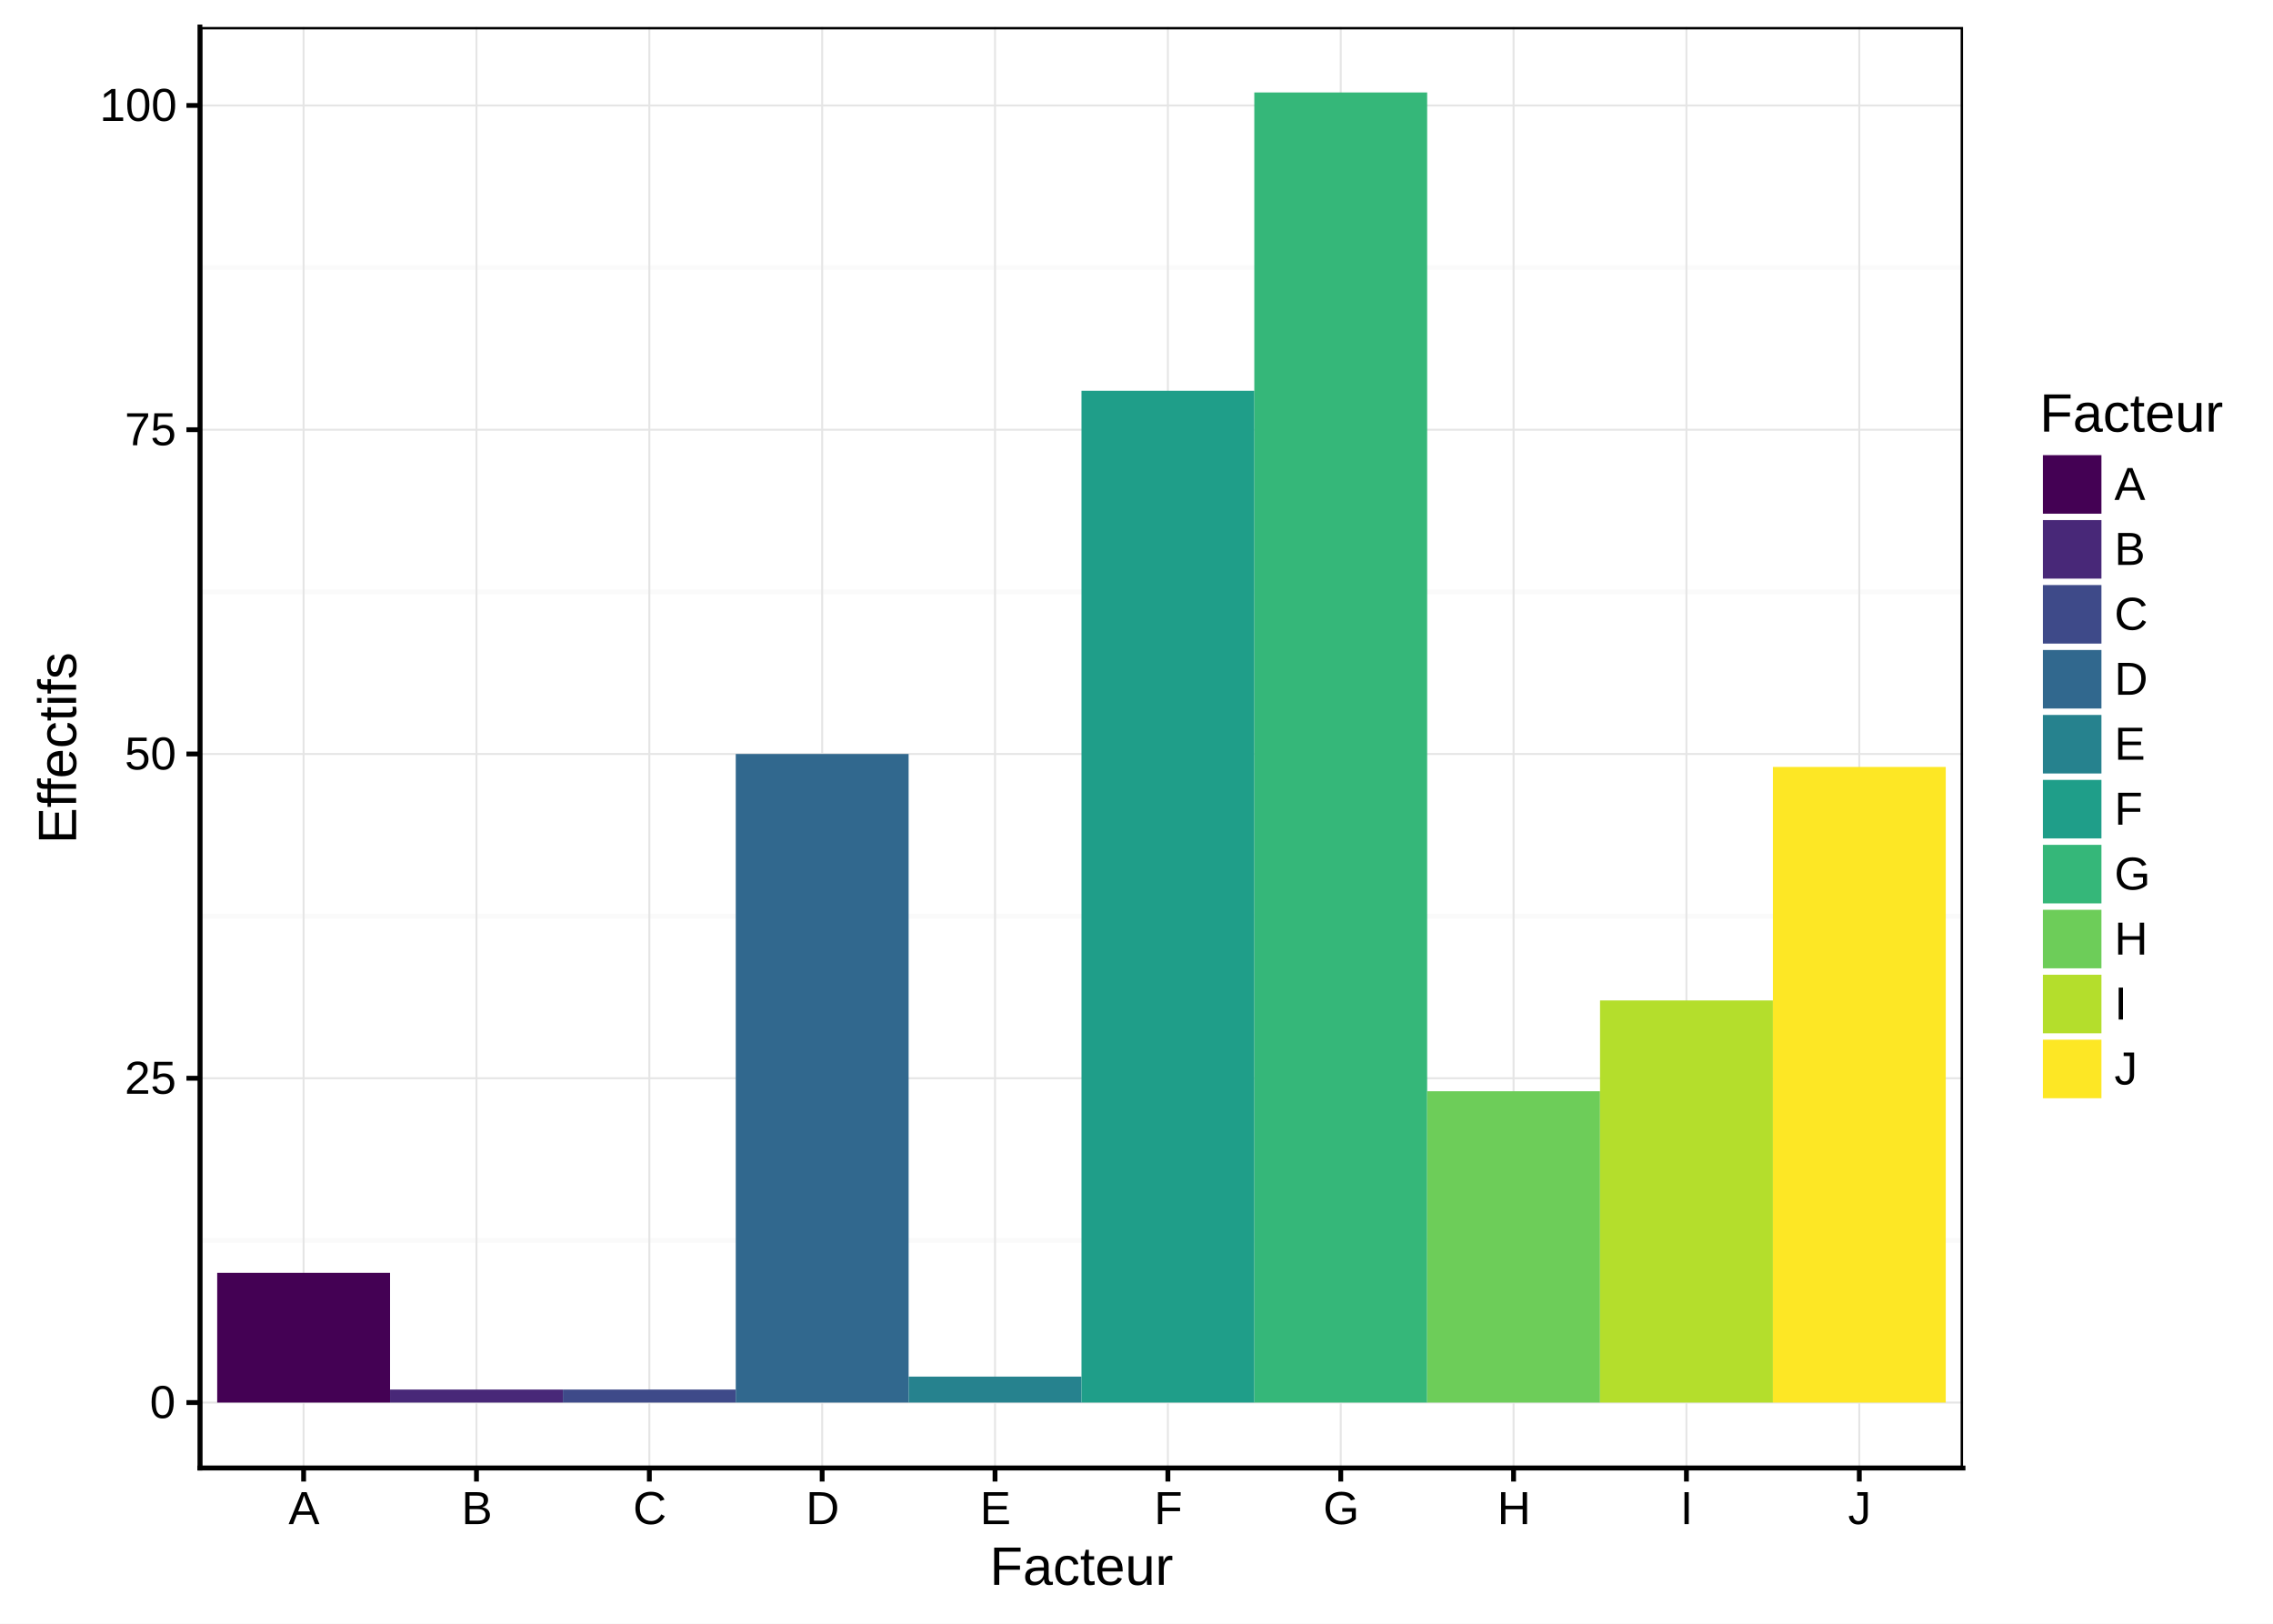
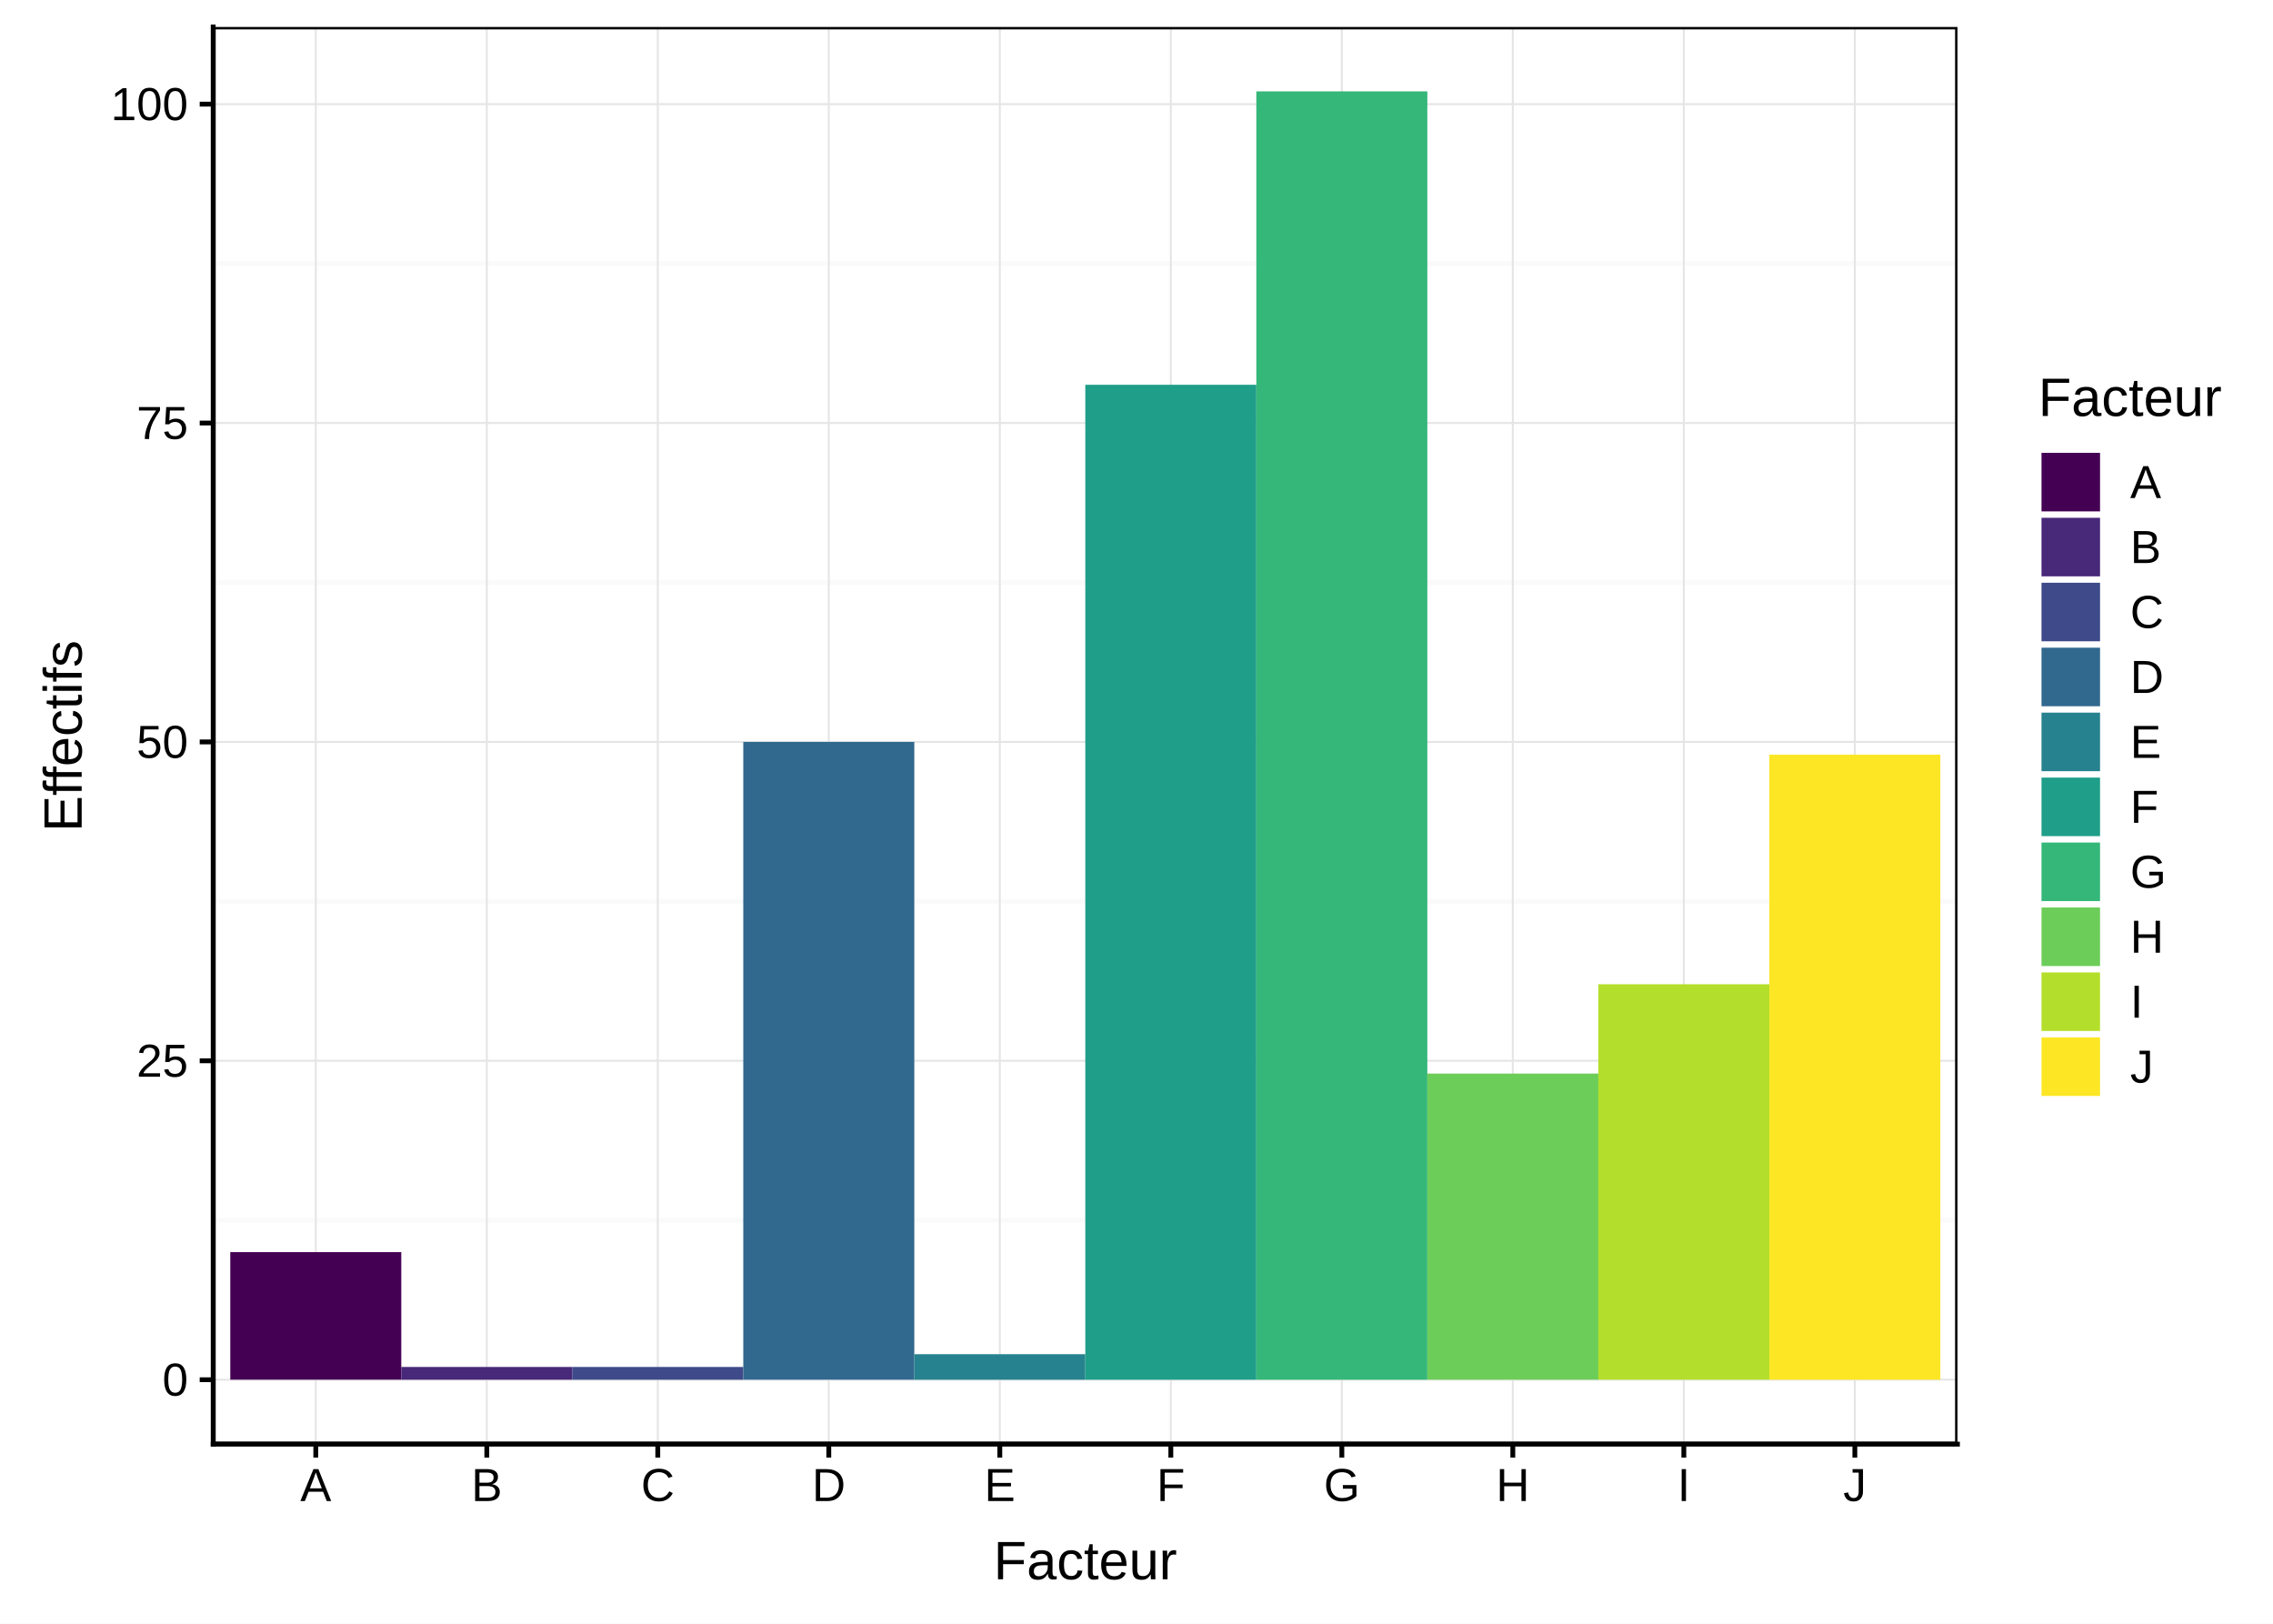
<svg xmlns="http://www.w3.org/2000/svg" viewBox="0 0 504.00 360.00">
  <defs>
    <style type="text/css">
    line, polyline, path, rect, circle {
      fill: none;
      stroke: #000000;
      stroke-linecap: round;
      stroke-linejoin: round;
      stroke-miterlimit: 10.00;
    }
  </style>
  </defs>
  <rect width="100%" height="100%" style="stroke: none; fill: #FFFFFF;" />
  <rect x="0.00" y="0.00" width="504.00" height="360.00" style="stroke-width: 0.00; stroke: none;" />
  <defs>
-     <clipPath id="cpNDQuMzI2NXw0MzUuMjY1fDMyNS40ODN8NS45Nzc1OA==">
-       <rect x="44.33" y="5.98" width="390.94" height="319.51" />
+     <clipPath id="cpNDcuMjY2Mnw0MzQuMDMyfDMyMC4xNzd8NS45Nzc1OA==">
+       <rect x="47.27" y="5.98" width="386.77" height="314.20" />
    </clipPath>
  </defs>
-   <rect x="44.33" y="5.98" width="390.94" height="319.51" style="stroke-width: 0.00; stroke: none; fill: #FFFFFF;" clip-path="url(#cpNDQuMzI2NXw0MzUuMjY1fDMyNS40ODN8NS45Nzc1OA==)" />
-   <polyline points="44.33,275.01 435.27,275.01 " style="stroke-width: 1.07; stroke: #FAFAFA; stroke-linecap: butt;" clip-path="url(#cpNDQuMzI2NXw0MzUuMjY1fDMyNS40ODN8NS45Nzc1OA==)" />
-   <polyline points="44.33,203.12 435.27,203.12 " style="stroke-width: 1.07; stroke: #FAFAFA; stroke-linecap: butt;" clip-path="url(#cpNDQuMzI2NXw0MzUuMjY1fDMyNS40ODN8NS45Nzc1OA==)" />
-   <polyline points="44.33,131.22 435.27,131.22 " style="stroke-width: 1.07; stroke: #FAFAFA; stroke-linecap: butt;" clip-path="url(#cpNDQuMzI2NXw0MzUuMjY1fDMyNS40ODN8NS45Nzc1OA==)" />
-   <polyline points="44.33,59.32 435.27,59.32 " style="stroke-width: 1.07; stroke: #FAFAFA; stroke-linecap: butt;" clip-path="url(#cpNDQuMzI2NXw0MzUuMjY1fDMyNS40ODN8NS45Nzc1OA==)" />
-   <polyline points="44.33,310.96 435.27,310.96 " style="stroke-width: 0.43; stroke: #E5E5E5; stroke-linecap: butt;" clip-path="url(#cpNDQuMzI2NXw0MzUuMjY1fDMyNS40ODN8NS45Nzc1OA==)" />
-   <polyline points="44.33,239.06 435.27,239.06 " style="stroke-width: 0.43; stroke: #E5E5E5; stroke-linecap: butt;" clip-path="url(#cpNDQuMzI2NXw0MzUuMjY1fDMyNS40ODN8NS45Nzc1OA==)" />
-   <polyline points="44.33,167.17 435.27,167.17 " style="stroke-width: 0.43; stroke: #E5E5E5; stroke-linecap: butt;" clip-path="url(#cpNDQuMzI2NXw0MzUuMjY1fDMyNS40ODN8NS45Nzc1OA==)" />
-   <polyline points="44.33,95.27 435.27,95.27 " style="stroke-width: 0.43; stroke: #E5E5E5; stroke-linecap: butt;" clip-path="url(#cpNDQuMzI2NXw0MzUuMjY1fDMyNS40ODN8NS45Nzc1OA==)" />
-   <polyline points="44.33,23.38 435.27,23.38 " style="stroke-width: 0.43; stroke: #E5E5E5; stroke-linecap: butt;" clip-path="url(#cpNDQuMzI2NXw0MzUuMjY1fDMyNS40ODN8NS45Nzc1OA==)" />
-   <polyline points="67.32,325.48 67.32,5.98 " style="stroke-width: 0.43; stroke: #E5E5E5; stroke-linecap: butt;" clip-path="url(#cpNDQuMzI2NXw0MzUuMjY1fDMyNS40ODN8NS45Nzc1OA==)" />
-   <polyline points="105.65,325.48 105.65,5.98 " style="stroke-width: 0.43; stroke: #E5E5E5; stroke-linecap: butt;" clip-path="url(#cpNDQuMzI2NXw0MzUuMjY1fDMyNS40ODN8NS45Nzc1OA==)" />
-   <polyline points="143.98,325.48 143.98,5.98 " style="stroke-width: 0.43; stroke: #E5E5E5; stroke-linecap: butt;" clip-path="url(#cpNDQuMzI2NXw0MzUuMjY1fDMyNS40ODN8NS45Nzc1OA==)" />
-   <polyline points="182.30,325.48 182.30,5.98 " style="stroke-width: 0.43; stroke: #E5E5E5; stroke-linecap: butt;" clip-path="url(#cpNDQuMzI2NXw0MzUuMjY1fDMyNS40ODN8NS45Nzc1OA==)" />
-   <polyline points="220.63,325.48 220.63,5.98 " style="stroke-width: 0.43; stroke: #E5E5E5; stroke-linecap: butt;" clip-path="url(#cpNDQuMzI2NXw0MzUuMjY1fDMyNS40ODN8NS45Nzc1OA==)" />
-   <polyline points="258.96,325.48 258.96,5.98 " style="stroke-width: 0.43; stroke: #E5E5E5; stroke-linecap: butt;" clip-path="url(#cpNDQuMzI2NXw0MzUuMjY1fDMyNS40ODN8NS45Nzc1OA==)" />
-   <polyline points="297.29,325.48 297.29,5.98 " style="stroke-width: 0.43; stroke: #E5E5E5; stroke-linecap: butt;" clip-path="url(#cpNDQuMzI2NXw0MzUuMjY1fDMyNS40ODN8NS45Nzc1OA==)" />
-   <polyline points="335.61,325.48 335.61,5.98 " style="stroke-width: 0.43; stroke: #E5E5E5; stroke-linecap: butt;" clip-path="url(#cpNDQuMzI2NXw0MzUuMjY1fDMyNS40ODN8NS45Nzc1OA==)" />
-   <polyline points="373.94,325.48 373.94,5.98 " style="stroke-width: 0.43; stroke: #E5E5E5; stroke-linecap: butt;" clip-path="url(#cpNDQuMzI2NXw0MzUuMjY1fDMyNS40ODN8NS45Nzc1OA==)" />
-   <polyline points="412.27,325.48 412.27,5.98 " style="stroke-width: 0.43; stroke: #E5E5E5; stroke-linecap: butt;" clip-path="url(#cpNDQuMzI2NXw0MzUuMjY1fDMyNS40ODN8NS45Nzc1OA==)" />
-   <rect x="48.16" y="282.20" width="38.33" height="28.76" style="stroke-width: 1.07; stroke: none; stroke-linecap: butt; fill: #440154;" clip-path="url(#cpNDQuMzI2NXw0MzUuMjY1fDMyNS40ODN8NS45Nzc1OA==)" />
-   <rect x="86.49" y="308.08" width="38.33" height="2.88" style="stroke-width: 1.07; stroke: none; stroke-linecap: butt; fill: #482878;" clip-path="url(#cpNDQuMzI2NXw0MzUuMjY1fDMyNS40ODN8NS45Nzc1OA==)" />
-   <rect x="124.81" y="308.08" width="38.33" height="2.88" style="stroke-width: 1.07; stroke: none; stroke-linecap: butt; fill: #3E4A89;" clip-path="url(#cpNDQuMzI2NXw0MzUuMjY1fDMyNS40ODN8NS45Nzc1OA==)" />
-   <rect x="163.14" y="167.17" width="38.33" height="143.79" style="stroke-width: 1.07; stroke: none; stroke-linecap: butt; fill: #31688E;" clip-path="url(#cpNDQuMzI2NXw0MzUuMjY1fDMyNS40ODN8NS45Nzc1OA==)" />
-   <rect x="201.47" y="305.21" width="38.33" height="5.75" style="stroke-width: 1.07; stroke: none; stroke-linecap: butt; fill: #26828E;" clip-path="url(#cpNDQuMzI2NXw0MzUuMjY1fDMyNS40ODN8NS45Nzc1OA==)" />
-   <rect x="239.80" y="86.64" width="38.33" height="224.32" style="stroke-width: 1.07; stroke: none; stroke-linecap: butt; fill: #1F9E89;" clip-path="url(#cpNDQuMzI2NXw0MzUuMjY1fDMyNS40ODN8NS45Nzc1OA==)" />
-   <rect x="278.12" y="20.50" width="38.33" height="290.46" style="stroke-width: 1.07; stroke: none; stroke-linecap: butt; fill: #35B779;" clip-path="url(#cpNDQuMzI2NXw0MzUuMjY1fDMyNS40ODN8NS45Nzc1OA==)" />
-   <rect x="316.45" y="241.94" width="38.33" height="69.02" style="stroke-width: 1.07; stroke: none; stroke-linecap: butt; fill: #6DCD59;" clip-path="url(#cpNDQuMzI2NXw0MzUuMjY1fDMyNS40ODN8NS45Nzc1OA==)" />
-   <rect x="354.78" y="221.81" width="38.33" height="89.15" style="stroke-width: 1.07; stroke: none; stroke-linecap: butt; fill: #B4DE2C;" clip-path="url(#cpNDQuMzI2NXw0MzUuMjY1fDMyNS40ODN8NS45Nzc1OA==)" />
-   <rect x="393.11" y="170.04" width="38.33" height="140.92" style="stroke-width: 1.07; stroke: none; stroke-linecap: butt; fill: #FDE725;" clip-path="url(#cpNDQuMzI2NXw0MzUuMjY1fDMyNS40ODN8NS45Nzc1OA==)" />
-   <rect x="44.33" y="5.98" width="390.94" height="319.51" style="stroke-width: 1.07;" clip-path="url(#cpNDQuMzI2NXw0MzUuMjY1fDMyNS40ODN8NS45Nzc1OA==)" />
+   <rect x="47.27" y="5.98" width="386.77" height="314.20" style="stroke-width: 0.00; stroke: none; fill: #FFFFFF;" clip-path="url(#cpNDcuMjY2Mnw0MzQuMDMyfDMyMC4xNzd8NS45Nzc1OA==)" />
+   <polyline points="47.27,270.54 434.03,270.54 " style="stroke-width: 1.07; stroke: #FAFAFA; stroke-linecap: butt;" clip-path="url(#cpNDcuMjY2Mnw0MzQuMDMyfDMyMC4xNzd8NS45Nzc1OA==)" />
+   <polyline points="47.27,199.84 434.03,199.84 " style="stroke-width: 1.07; stroke: #FAFAFA; stroke-linecap: butt;" clip-path="url(#cpNDcuMjY2Mnw0MzQuMDMyfDMyMC4xNzd8NS45Nzc1OA==)" />
+   <polyline points="47.27,129.14 434.03,129.14 " style="stroke-width: 1.07; stroke: #FAFAFA; stroke-linecap: butt;" clip-path="url(#cpNDcuMjY2Mnw0MzQuMDMyfDMyMC4xNzd8NS45Nzc1OA==)" />
+   <polyline points="47.27,58.44 434.03,58.44 " style="stroke-width: 1.07; stroke: #FAFAFA; stroke-linecap: butt;" clip-path="url(#cpNDcuMjY2Mnw0MzQuMDMyfDMyMC4xNzd8NS45Nzc1OA==)" />
+   <polyline points="47.27,305.90 434.03,305.90 " style="stroke-width: 0.43; stroke: #E5E5E5; stroke-linecap: butt;" clip-path="url(#cpNDcuMjY2Mnw0MzQuMDMyfDMyMC4xNzd8NS45Nzc1OA==)" />
+   <polyline points="47.27,235.19 434.03,235.19 " style="stroke-width: 0.43; stroke: #E5E5E5; stroke-linecap: butt;" clip-path="url(#cpNDcuMjY2Mnw0MzQuMDMyfDMyMC4xNzd8NS45Nzc1OA==)" />
+   <polyline points="47.27,164.49 434.03,164.49 " style="stroke-width: 0.43; stroke: #E5E5E5; stroke-linecap: butt;" clip-path="url(#cpNDcuMjY2Mnw0MzQuMDMyfDMyMC4xNzd8NS45Nzc1OA==)" />
+   <polyline points="47.27,93.79 434.03,93.79 " style="stroke-width: 0.43; stroke: #E5E5E5; stroke-linecap: butt;" clip-path="url(#cpNDcuMjY2Mnw0MzQuMDMyfDMyMC4xNzd8NS45Nzc1OA==)" />
+   <polyline points="47.27,23.09 434.03,23.09 " style="stroke-width: 0.43; stroke: #E5E5E5; stroke-linecap: butt;" clip-path="url(#cpNDcuMjY2Mnw0MzQuMDMyfDMyMC4xNzd8NS45Nzc1OA==)" />
+   <polyline points="70.02,320.18 70.02,5.98 " style="stroke-width: 0.43; stroke: #E5E5E5; stroke-linecap: butt;" clip-path="url(#cpNDcuMjY2Mnw0MzQuMDMyfDMyMC4xNzd8NS45Nzc1OA==)" />
+   <polyline points="107.94,320.18 107.94,5.98 " style="stroke-width: 0.43; stroke: #E5E5E5; stroke-linecap: butt;" clip-path="url(#cpNDcuMjY2Mnw0MzQuMDMyfDMyMC4xNzd8NS45Nzc1OA==)" />
+   <polyline points="145.85,320.18 145.85,5.98 " style="stroke-width: 0.43; stroke: #E5E5E5; stroke-linecap: butt;" clip-path="url(#cpNDcuMjY2Mnw0MzQuMDMyfDMyMC4xNzd8NS45Nzc1OA==)" />
+   <polyline points="183.77,320.18 183.77,5.98 " style="stroke-width: 0.43; stroke: #E5E5E5; stroke-linecap: butt;" clip-path="url(#cpNDcuMjY2Mnw0MzQuMDMyfDMyMC4xNzd8NS45Nzc1OA==)" />
+   <polyline points="221.69,320.18 221.69,5.98 " style="stroke-width: 0.43; stroke: #E5E5E5; stroke-linecap: butt;" clip-path="url(#cpNDcuMjY2Mnw0MzQuMDMyfDMyMC4xNzd8NS45Nzc1OA==)" />
+   <polyline points="259.61,320.18 259.61,5.98 " style="stroke-width: 0.43; stroke: #E5E5E5; stroke-linecap: butt;" clip-path="url(#cpNDcuMjY2Mnw0MzQuMDMyfDMyMC4xNzd8NS45Nzc1OA==)" />
+   <polyline points="297.53,320.18 297.53,5.98 " style="stroke-width: 0.43; stroke: #E5E5E5; stroke-linecap: butt;" clip-path="url(#cpNDcuMjY2Mnw0MzQuMDMyfDMyMC4xNzd8NS45Nzc1OA==)" />
+   <polyline points="335.44,320.18 335.44,5.98 " style="stroke-width: 0.43; stroke: #E5E5E5; stroke-linecap: butt;" clip-path="url(#cpNDcuMjY2Mnw0MzQuMDMyfDMyMC4xNzd8NS45Nzc1OA==)" />
+   <polyline points="373.36,320.18 373.36,5.98 " style="stroke-width: 0.43; stroke: #E5E5E5; stroke-linecap: butt;" clip-path="url(#cpNDcuMjY2Mnw0MzQuMDMyfDMyMC4xNzd8NS45Nzc1OA==)" />
+   <polyline points="411.28,320.18 411.28,5.98 " style="stroke-width: 0.43; stroke: #E5E5E5; stroke-linecap: butt;" clip-path="url(#cpNDcuMjY2Mnw0MzQuMDMyfDMyMC4xNzd8NS45Nzc1OA==)" />
+   <rect x="51.06" y="277.61" width="37.92" height="28.28" style="stroke-width: 1.07; stroke: none; stroke-linecap: butt; fill: #440154;" clip-path="url(#cpNDcuMjY2Mnw0MzQuMDMyfDMyMC4xNzd8NS45Nzc1OA==)" />
+   <rect x="88.98" y="303.07" width="37.92" height="2.83" style="stroke-width: 1.07; stroke: none; stroke-linecap: butt; fill: #482878;" clip-path="url(#cpNDcuMjY2Mnw0MzQuMDMyfDMyMC4xNzd8NS45Nzc1OA==)" />
+   <rect x="126.89" y="303.07" width="37.92" height="2.83" style="stroke-width: 1.07; stroke: none; stroke-linecap: butt; fill: #3E4A89;" clip-path="url(#cpNDcuMjY2Mnw0MzQuMDMyfDMyMC4xNzd8NS45Nzc1OA==)" />
+   <rect x="164.81" y="164.49" width="37.92" height="141.40" style="stroke-width: 1.07; stroke: none; stroke-linecap: butt; fill: #31688E;" clip-path="url(#cpNDcuMjY2Mnw0MzQuMDMyfDMyMC4xNzd8NS45Nzc1OA==)" />
+   <rect x="202.73" y="300.24" width="37.92" height="5.66" style="stroke-width: 1.07; stroke: none; stroke-linecap: butt; fill: #26828E;" clip-path="url(#cpNDcuMjY2Mnw0MzQuMDMyfDMyMC4xNzd8NS45Nzc1OA==)" />
+   <rect x="240.65" y="85.31" width="37.92" height="220.59" style="stroke-width: 1.07; stroke: none; stroke-linecap: butt; fill: #1F9E89;" clip-path="url(#cpNDcuMjY2Mnw0MzQuMDMyfDMyMC4xNzd8NS45Nzc1OA==)" />
+   <rect x="278.57" y="20.26" width="37.92" height="285.64" style="stroke-width: 1.07; stroke: none; stroke-linecap: butt; fill: #35B779;" clip-path="url(#cpNDcuMjY2Mnw0MzQuMDMyfDMyMC4xNzd8NS45Nzc1OA==)" />
+   <rect x="316.49" y="238.02" width="37.92" height="67.87" style="stroke-width: 1.07; stroke: none; stroke-linecap: butt; fill: #6DCD59;" clip-path="url(#cpNDcuMjY2Mnw0MzQuMDMyfDMyMC4xNzd8NS45Nzc1OA==)" />
+   <rect x="354.40" y="218.22" width="37.92" height="87.67" style="stroke-width: 1.07; stroke: none; stroke-linecap: butt; fill: #B4DE2C;" clip-path="url(#cpNDcuMjY2Mnw0MzQuMDMyfDMyMC4xNzd8NS45Nzc1OA==)" />
+   <rect x="392.32" y="167.32" width="37.92" height="138.58" style="stroke-width: 1.07; stroke: none; stroke-linecap: butt; fill: #FDE725;" clip-path="url(#cpNDcuMjY2Mnw0MzQuMDMyfDMyMC4xNzd8NS45Nzc1OA==)" />
+   <rect x="47.27" y="5.98" width="386.77" height="314.20" style="stroke-width: 1.07;" clip-path="url(#cpNDcuMjY2Mnw0MzQuMDMyfDMyMC4xNzd8NS45Nzc1OA==)" />
  <defs>
    <clipPath id="cpMHw1MDR8MzYwfDA=">
      <rect x="0.00" y="0.00" width="504.00" height="360.00" />
    </clipPath>
  </defs>
-   <polyline points="44.33,325.48 44.33,5.98 " style="stroke-width: 1.07; stroke-linecap: square;" clip-path="url(#cpMHw1MDR8MzYwfDA=)" />
+   <polyline points="47.27,320.18 47.27,5.98 " style="stroke-width: 1.07; stroke-linecap: square;" clip-path="url(#cpMHw1MDR8MzYwfDA=)" />
  <g clip-path="url(#cpMHw1MDR8MzYwfDA=)">
-     <text x="33.21" y="314.40" style="font-size: 10.28px; font-family: Liberation Sans;" textLength="5.56px" lengthAdjust="spacingAndGlyphs">0</text>
+     <text x="36.00" y="309.43" style="font-size: 10.28px; font-family: Liberation Sans;" textLength="5.72px" lengthAdjust="spacingAndGlyphs">0</text>
  </g>
  <g clip-path="url(#cpMHw1MDR8MzYwfDA=)">
-     <text x="27.65" y="242.50" style="font-size: 10.28px; font-family: Liberation Sans;" textLength="11.12px" lengthAdjust="spacingAndGlyphs">25</text>
+     <text x="30.28" y="238.73" style="font-size: 10.28px; font-family: Liberation Sans;" textLength="11.44px" lengthAdjust="spacingAndGlyphs">25</text>
  </g>
  <g clip-path="url(#cpMHw1MDR8MzYwfDA=)">
-     <text x="27.65" y="170.61" style="font-size: 10.28px; font-family: Liberation Sans;" textLength="11.12px" lengthAdjust="spacingAndGlyphs">50</text>
+     <text x="30.28" y="168.03" style="font-size: 10.28px; font-family: Liberation Sans;" textLength="11.44px" lengthAdjust="spacingAndGlyphs">50</text>
  </g>
  <g clip-path="url(#cpMHw1MDR8MzYwfDA=)">
-     <text x="27.65" y="98.71" style="font-size: 10.28px; font-family: Liberation Sans;" textLength="11.12px" lengthAdjust="spacingAndGlyphs">75</text>
+     <text x="30.28" y="97.33" style="font-size: 10.28px; font-family: Liberation Sans;" textLength="11.44px" lengthAdjust="spacingAndGlyphs">75</text>
  </g>
  <g clip-path="url(#cpMHw1MDR8MzYwfDA=)">
-     <text x="22.09" y="26.81" style="font-size: 10.28px; font-family: Liberation Sans;" textLength="16.68px" lengthAdjust="spacingAndGlyphs">100</text>
+     <text x="24.56" y="26.63" style="font-size: 10.28px; font-family: Liberation Sans;" textLength="17.16px" lengthAdjust="spacingAndGlyphs">100</text>
  </g>
-   <polyline points="41.34,310.96 44.33,310.96 " style="stroke-width: 1.07; stroke-linecap: butt;" clip-path="url(#cpMHw1MDR8MzYwfDA=)" />
-   <polyline points="41.34,239.06 44.33,239.06 " style="stroke-width: 1.07; stroke-linecap: butt;" clip-path="url(#cpMHw1MDR8MzYwfDA=)" />
-   <polyline points="41.34,167.17 44.33,167.17 " style="stroke-width: 1.07; stroke-linecap: butt;" clip-path="url(#cpMHw1MDR8MzYwfDA=)" />
-   <polyline points="41.34,95.27 44.33,95.27 " style="stroke-width: 1.07; stroke-linecap: butt;" clip-path="url(#cpMHw1MDR8MzYwfDA=)" />
-   <polyline points="41.34,23.38 44.33,23.38 " style="stroke-width: 1.07; stroke-linecap: butt;" clip-path="url(#cpMHw1MDR8MzYwfDA=)" />
-   <polyline points="44.33,325.48 435.27,325.48 " style="stroke-width: 1.07; stroke-linecap: square;" clip-path="url(#cpMHw1MDR8MzYwfDA=)" />
-   <polyline points="67.32,328.47 67.32,325.48 " style="stroke-width: 1.07; stroke-linecap: butt;" clip-path="url(#cpMHw1MDR8MzYwfDA=)" />
-   <polyline points="105.65,328.47 105.65,325.48 " style="stroke-width: 1.07; stroke-linecap: butt;" clip-path="url(#cpMHw1MDR8MzYwfDA=)" />
-   <polyline points="143.98,328.47 143.98,325.48 " style="stroke-width: 1.07; stroke-linecap: butt;" clip-path="url(#cpMHw1MDR8MzYwfDA=)" />
-   <polyline points="182.30,328.47 182.30,325.48 " style="stroke-width: 1.07; stroke-linecap: butt;" clip-path="url(#cpMHw1MDR8MzYwfDA=)" />
-   <polyline points="220.63,328.47 220.63,325.48 " style="stroke-width: 1.07; stroke-linecap: butt;" clip-path="url(#cpMHw1MDR8MzYwfDA=)" />
-   <polyline points="258.96,328.47 258.96,325.48 " style="stroke-width: 1.07; stroke-linecap: butt;" clip-path="url(#cpMHw1MDR8MzYwfDA=)" />
-   <polyline points="297.29,328.47 297.29,325.48 " style="stroke-width: 1.07; stroke-linecap: butt;" clip-path="url(#cpMHw1MDR8MzYwfDA=)" />
-   <polyline points="335.61,328.47 335.61,325.48 " style="stroke-width: 1.07; stroke-linecap: butt;" clip-path="url(#cpMHw1MDR8MzYwfDA=)" />
-   <polyline points="373.94,328.47 373.94,325.48 " style="stroke-width: 1.07; stroke-linecap: butt;" clip-path="url(#cpMHw1MDR8MzYwfDA=)" />
-   <polyline points="412.27,328.47 412.27,325.48 " style="stroke-width: 1.07; stroke-linecap: butt;" clip-path="url(#cpMHw1MDR8MzYwfDA=)" />
+   <polyline points="44.28,305.90 47.27,305.90 " style="stroke-width: 1.07; stroke-linecap: butt;" clip-path="url(#cpMHw1MDR8MzYwfDA=)" />
+   <polyline points="44.28,235.19 47.27,235.19 " style="stroke-width: 1.07; stroke-linecap: butt;" clip-path="url(#cpMHw1MDR8MzYwfDA=)" />
+   <polyline points="44.28,164.49 47.27,164.49 " style="stroke-width: 1.07; stroke-linecap: butt;" clip-path="url(#cpMHw1MDR8MzYwfDA=)" />
+   <polyline points="44.28,93.79 47.27,93.79 " style="stroke-width: 1.07; stroke-linecap: butt;" clip-path="url(#cpMHw1MDR8MzYwfDA=)" />
+   <polyline points="44.28,23.09 47.27,23.09 " style="stroke-width: 1.07; stroke-linecap: butt;" clip-path="url(#cpMHw1MDR8MzYwfDA=)" />
+   <polyline points="47.27,320.18 434.03,320.18 " style="stroke-width: 1.07; stroke-linecap: square;" clip-path="url(#cpMHw1MDR8MzYwfDA=)" />
+   <polyline points="70.02,323.17 70.02,320.18 " style="stroke-width: 1.07; stroke-linecap: butt;" clip-path="url(#cpMHw1MDR8MzYwfDA=)" />
+   <polyline points="107.94,323.17 107.94,320.18 " style="stroke-width: 1.07; stroke-linecap: butt;" clip-path="url(#cpMHw1MDR8MzYwfDA=)" />
+   <polyline points="145.85,323.17 145.85,320.18 " style="stroke-width: 1.07; stroke-linecap: butt;" clip-path="url(#cpMHw1MDR8MzYwfDA=)" />
+   <polyline points="183.77,323.17 183.77,320.18 " style="stroke-width: 1.07; stroke-linecap: butt;" clip-path="url(#cpMHw1MDR8MzYwfDA=)" />
+   <polyline points="221.69,323.17 221.69,320.18 " style="stroke-width: 1.07; stroke-linecap: butt;" clip-path="url(#cpMHw1MDR8MzYwfDA=)" />
+   <polyline points="259.61,323.17 259.61,320.18 " style="stroke-width: 1.07; stroke-linecap: butt;" clip-path="url(#cpMHw1MDR8MzYwfDA=)" />
+   <polyline points="297.53,323.17 297.53,320.18 " style="stroke-width: 1.07; stroke-linecap: butt;" clip-path="url(#cpMHw1MDR8MzYwfDA=)" />
+   <polyline points="335.44,323.17 335.44,320.18 " style="stroke-width: 1.07; stroke-linecap: butt;" clip-path="url(#cpMHw1MDR8MzYwfDA=)" />
+   <polyline points="373.36,323.17 373.36,320.18 " style="stroke-width: 1.07; stroke-linecap: butt;" clip-path="url(#cpMHw1MDR8MzYwfDA=)" />
+   <polyline points="411.28,323.17 411.28,320.18 " style="stroke-width: 1.07; stroke-linecap: butt;" clip-path="url(#cpMHw1MDR8MzYwfDA=)" />
  <g clip-path="url(#cpMHw1MDR8MzYwfDA=)">
-     <text x="63.99" y="337.91" style="font-size: 10.28px; font-family: Liberation Sans;" textLength="6.67px" lengthAdjust="spacingAndGlyphs">A</text>
+     <text x="66.59" y="332.80" style="font-size: 10.28px; font-family: Liberation Sans;" textLength="6.86px" lengthAdjust="spacingAndGlyphs">A</text>
  </g>
  <g clip-path="url(#cpMHw1MDR8MzYwfDA=)">
-     <text x="102.32" y="337.91" style="font-size: 10.28px; font-family: Liberation Sans;" textLength="6.67px" lengthAdjust="spacingAndGlyphs">B</text>
+     <text x="104.51" y="332.80" style="font-size: 10.28px; font-family: Liberation Sans;" textLength="6.86px" lengthAdjust="spacingAndGlyphs">B</text>
  </g>
  <g clip-path="url(#cpMHw1MDR8MzYwfDA=)">
-     <text x="140.37" y="337.91" style="font-size: 10.28px; font-family: Liberation Sans;" textLength="7.22px" lengthAdjust="spacingAndGlyphs">C</text>
+     <text x="142.14" y="332.80" style="font-size: 10.28px; font-family: Liberation Sans;" textLength="7.43px" lengthAdjust="spacingAndGlyphs">C</text>
  </g>
  <g clip-path="url(#cpMHw1MDR8MzYwfDA=)">
-     <text x="178.69" y="337.91" style="font-size: 10.28px; font-family: Liberation Sans;" textLength="7.22px" lengthAdjust="spacingAndGlyphs">D</text>
+     <text x="180.06" y="332.80" style="font-size: 10.28px; font-family: Liberation Sans;" textLength="7.43px" lengthAdjust="spacingAndGlyphs">D</text>
  </g>
  <g clip-path="url(#cpMHw1MDR8MzYwfDA=)">
-     <text x="217.30" y="337.91" style="font-size: 10.28px; font-family: Liberation Sans;" textLength="6.67px" lengthAdjust="spacingAndGlyphs">E</text>
+     <text x="218.26" y="332.80" style="font-size: 10.28px; font-family: Liberation Sans;" textLength="6.86px" lengthAdjust="spacingAndGlyphs">E</text>
  </g>
  <g clip-path="url(#cpMHw1MDR8MzYwfDA=)">
-     <text x="255.91" y="337.91" style="font-size: 10.28px; font-family: Liberation Sans;" textLength="6.11px" lengthAdjust="spacingAndGlyphs">F</text>
+     <text x="256.47" y="332.80" style="font-size: 10.28px; font-family: Liberation Sans;" textLength="6.28px" lengthAdjust="spacingAndGlyphs">F</text>
  </g>
  <g clip-path="url(#cpMHw1MDR8MzYwfDA=)">
-     <text x="293.40" y="337.91" style="font-size: 10.28px; font-family: Liberation Sans;" textLength="7.78px" lengthAdjust="spacingAndGlyphs">G</text>
+     <text x="293.53" y="332.80" style="font-size: 10.28px; font-family: Liberation Sans;" textLength="8.00px" lengthAdjust="spacingAndGlyphs">G</text>
  </g>
  <g clip-path="url(#cpMHw1MDR8MzYwfDA=)">
-     <text x="332.00" y="337.91" style="font-size: 10.28px; font-family: Liberation Sans;" textLength="7.22px" lengthAdjust="spacingAndGlyphs">H</text>
+     <text x="331.73" y="332.80" style="font-size: 10.28px; font-family: Liberation Sans;" textLength="7.43px" lengthAdjust="spacingAndGlyphs">H</text>
  </g>
  <g clip-path="url(#cpMHw1MDR8MzYwfDA=)">
-     <text x="372.55" y="337.91" style="font-size: 10.28px; font-family: Liberation Sans;" textLength="2.78px" lengthAdjust="spacingAndGlyphs">I</text>
+     <text x="371.93" y="332.80" style="font-size: 10.28px; font-family: Liberation Sans;" textLength="2.86px" lengthAdjust="spacingAndGlyphs">I</text>
  </g>
  <g clip-path="url(#cpMHw1MDR8MzYwfDA=)">
-     <text x="409.77" y="337.91" style="font-size: 10.28px; font-family: Liberation Sans;" textLength="5.00px" lengthAdjust="spacingAndGlyphs">J</text>
+     <text x="408.71" y="332.80" style="font-size: 10.28px; font-family: Liberation Sans;" textLength="5.14px" lengthAdjust="spacingAndGlyphs">J</text>
  </g>
  <g clip-path="url(#cpMHw1MDR8MzYwfDA=)">
-     <text x="219.46" y="351.37" style="font-size: 12.00px; font-family: Liberation Sans;" textLength="40.68px" lengthAdjust="spacingAndGlyphs">Facteur</text>
+     <text x="220.31" y="350.14" style="font-size: 12.00px; font-family: Liberation Sans;" textLength="40.68px" lengthAdjust="spacingAndGlyphs">Facteur</text>
  </g>
  <g clip-path="url(#cpMHw1MDR8MzYwfDA=)">
-     <text transform="translate(16.88,187.07) rotate(-90)" style="font-size: 12.00px; font-family: Liberation Sans;" textLength="42.68px" lengthAdjust="spacingAndGlyphs">Effectifs</text>
+     <text transform="translate(18.11,184.42) rotate(-90)" style="font-size: 12.00px; font-family: Liberation Sans;" textLength="42.68px" lengthAdjust="spacingAndGlyphs">Effectifs</text>
  </g>
-   <rect x="446.60" y="81.59" width="51.42" height="168.27" style="stroke-width: 0.75; stroke: none; fill: #FFFFFF;" clip-path="url(#cpMHw1MDR8MzYwfDA=)" />
+   <rect x="445.99" y="76.48" width="52.04" height="173.19" style="stroke-width: 0.75; stroke: none; fill: #FFFFFF;" clip-path="url(#cpMHw1MDR8MzYwfDA=)" />
  <g clip-path="url(#cpMHw1MDR8MzYwfDA=)">
-     <text x="452.27" y="95.70" style="font-size: 12.00px; font-family: Liberation Sans;" textLength="40.68px" lengthAdjust="spacingAndGlyphs">Facteur</text>
+     <text x="451.96" y="92.22" style="font-size: 12.00px; font-family: Liberation Sans;" textLength="40.68px" lengthAdjust="spacingAndGlyphs">Facteur</text>
  </g>
-   <rect x="452.98" y="100.91" width="12.98" height="12.98" style="stroke-width: 1.07; stroke: none; stroke-linejoin: miter; fill: #440154;" clip-path="url(#cpMHw1MDR8MzYwfDA=)" />
-   <rect x="452.98" y="115.31" width="12.98" height="12.98" style="stroke-width: 1.07; stroke: none; stroke-linejoin: miter; fill: #482878;" clip-path="url(#cpMHw1MDR8MzYwfDA=)" />
-   <rect x="452.98" y="129.71" width="12.98" height="12.98" style="stroke-width: 1.07; stroke: none; stroke-linejoin: miter; fill: #3E4A89;" clip-path="url(#cpMHw1MDR8MzYwfDA=)" />
-   <rect x="452.98" y="144.11" width="12.98" height="12.98" style="stroke-width: 1.07; stroke: none; stroke-linejoin: miter; fill: #31688E;" clip-path="url(#cpMHw1MDR8MzYwfDA=)" />
-   <rect x="452.98" y="158.51" width="12.98" height="12.98" style="stroke-width: 1.07; stroke: none; stroke-linejoin: miter; fill: #26828E;" clip-path="url(#cpMHw1MDR8MzYwfDA=)" />
-   <rect x="452.98" y="172.91" width="12.98" height="12.98" style="stroke-width: 1.07; stroke: none; stroke-linejoin: miter; fill: #1F9E89;" clip-path="url(#cpMHw1MDR8MzYwfDA=)" />
-   <rect x="452.98" y="187.31" width="12.98" height="12.98" style="stroke-width: 1.07; stroke: none; stroke-linejoin: miter; fill: #35B779;" clip-path="url(#cpMHw1MDR8MzYwfDA=)" />
-   <rect x="452.98" y="201.71" width="12.98" height="12.98" style="stroke-width: 1.07; stroke: none; stroke-linejoin: miter; fill: #6DCD59;" clip-path="url(#cpMHw1MDR8MzYwfDA=)" />
-   <rect x="452.98" y="216.11" width="12.98" height="12.98" style="stroke-width: 1.07; stroke: none; stroke-linejoin: miter; fill: #B4DE2C;" clip-path="url(#cpMHw1MDR8MzYwfDA=)" />
-   <rect x="452.98" y="230.51" width="12.98" height="12.98" style="stroke-width: 1.07; stroke: none; stroke-linejoin: miter; fill: #FDE725;" clip-path="url(#cpMHw1MDR8MzYwfDA=)" />
+   <rect x="452.67" y="100.40" width="12.98" height="12.98" style="stroke-width: 1.07; stroke: none; stroke-linejoin: miter; fill: #440154;" clip-path="url(#cpMHw1MDR8MzYwfDA=)" />
+   <rect x="452.67" y="114.80" width="12.98" height="12.98" style="stroke-width: 1.07; stroke: none; stroke-linejoin: miter; fill: #482878;" clip-path="url(#cpMHw1MDR8MzYwfDA=)" />
+   <rect x="452.67" y="129.20" width="12.98" height="12.98" style="stroke-width: 1.07; stroke: none; stroke-linejoin: miter; fill: #3E4A89;" clip-path="url(#cpMHw1MDR8MzYwfDA=)" />
+   <rect x="452.67" y="143.60" width="12.98" height="12.98" style="stroke-width: 1.07; stroke: none; stroke-linejoin: miter; fill: #31688E;" clip-path="url(#cpMHw1MDR8MzYwfDA=)" />
+   <rect x="452.67" y="158.00" width="12.98" height="12.98" style="stroke-width: 1.07; stroke: none; stroke-linejoin: miter; fill: #26828E;" clip-path="url(#cpMHw1MDR8MzYwfDA=)" />
+   <rect x="452.67" y="172.40" width="12.98" height="12.98" style="stroke-width: 1.07; stroke: none; stroke-linejoin: miter; fill: #1F9E89;" clip-path="url(#cpMHw1MDR8MzYwfDA=)" />
+   <rect x="452.67" y="186.80" width="12.98" height="12.98" style="stroke-width: 1.07; stroke: none; stroke-linejoin: miter; fill: #35B779;" clip-path="url(#cpMHw1MDR8MzYwfDA=)" />
+   <rect x="452.67" y="201.20" width="12.98" height="12.98" style="stroke-width: 1.07; stroke: none; stroke-linejoin: miter; fill: #6DCD59;" clip-path="url(#cpMHw1MDR8MzYwfDA=)" />
+   <rect x="452.67" y="215.60" width="12.98" height="12.98" style="stroke-width: 1.07; stroke: none; stroke-linejoin: miter; fill: #B4DE2C;" clip-path="url(#cpMHw1MDR8MzYwfDA=)" />
+   <rect x="452.67" y="230.00" width="12.98" height="12.98" style="stroke-width: 1.07; stroke: none; stroke-linejoin: miter; fill: #FDE725;" clip-path="url(#cpMHw1MDR8MzYwfDA=)" />
  <g clip-path="url(#cpMHw1MDR8MzYwfDA=)">
-     <text x="468.83" y="110.84" style="font-size: 10.28px; font-family: Liberation Sans;" textLength="6.67px" lengthAdjust="spacingAndGlyphs">A</text>
+     <text x="472.34" y="110.43" style="font-size: 10.28px; font-family: Liberation Sans;" textLength="6.86px" lengthAdjust="spacingAndGlyphs">A</text>
  </g>
  <g clip-path="url(#cpMHw1MDR8MzYwfDA=)">
-     <text x="468.83" y="125.24" style="font-size: 10.28px; font-family: Liberation Sans;" textLength="6.67px" lengthAdjust="spacingAndGlyphs">B</text>
+     <text x="472.34" y="124.83" style="font-size: 10.28px; font-family: Liberation Sans;" textLength="6.86px" lengthAdjust="spacingAndGlyphs">B</text>
  </g>
  <g clip-path="url(#cpMHw1MDR8MzYwfDA=)">
-     <text x="468.83" y="139.64" style="font-size: 10.28px; font-family: Liberation Sans;" textLength="7.22px" lengthAdjust="spacingAndGlyphs">C</text>
+     <text x="472.34" y="139.23" style="font-size: 10.28px; font-family: Liberation Sans;" textLength="7.43px" lengthAdjust="spacingAndGlyphs">C</text>
  </g>
  <g clip-path="url(#cpMHw1MDR8MzYwfDA=)">
-     <text x="468.83" y="154.04" style="font-size: 10.28px; font-family: Liberation Sans;" textLength="7.22px" lengthAdjust="spacingAndGlyphs">D</text>
+     <text x="472.34" y="153.63" style="font-size: 10.28px; font-family: Liberation Sans;" textLength="7.43px" lengthAdjust="spacingAndGlyphs">D</text>
  </g>
  <g clip-path="url(#cpMHw1MDR8MzYwfDA=)">
-     <text x="468.83" y="168.44" style="font-size: 10.28px; font-family: Liberation Sans;" textLength="6.67px" lengthAdjust="spacingAndGlyphs">E</text>
+     <text x="472.34" y="168.03" style="font-size: 10.28px; font-family: Liberation Sans;" textLength="6.86px" lengthAdjust="spacingAndGlyphs">E</text>
  </g>
  <g clip-path="url(#cpMHw1MDR8MzYwfDA=)">
-     <text x="468.83" y="182.84" style="font-size: 10.28px; font-family: Liberation Sans;" textLength="6.11px" lengthAdjust="spacingAndGlyphs">F</text>
+     <text x="472.34" y="182.43" style="font-size: 10.28px; font-family: Liberation Sans;" textLength="6.28px" lengthAdjust="spacingAndGlyphs">F</text>
  </g>
  <g clip-path="url(#cpMHw1MDR8MzYwfDA=)">
-     <text x="468.83" y="197.24" style="font-size: 10.28px; font-family: Liberation Sans;" textLength="7.78px" lengthAdjust="spacingAndGlyphs">G</text>
+     <text x="472.34" y="196.83" style="font-size: 10.28px; font-family: Liberation Sans;" textLength="8.00px" lengthAdjust="spacingAndGlyphs">G</text>
  </g>
  <g clip-path="url(#cpMHw1MDR8MzYwfDA=)">
-     <text x="468.83" y="211.64" style="font-size: 10.28px; font-family: Liberation Sans;" textLength="7.22px" lengthAdjust="spacingAndGlyphs">H</text>
+     <text x="472.34" y="211.23" style="font-size: 10.28px; font-family: Liberation Sans;" textLength="7.43px" lengthAdjust="spacingAndGlyphs">H</text>
  </g>
  <g clip-path="url(#cpMHw1MDR8MzYwfDA=)">
-     <text x="468.83" y="226.04" style="font-size: 10.28px; font-family: Liberation Sans;" textLength="2.78px" lengthAdjust="spacingAndGlyphs">I</text>
+     <text x="472.34" y="225.63" style="font-size: 10.28px; font-family: Liberation Sans;" textLength="2.86px" lengthAdjust="spacingAndGlyphs">I</text>
  </g>
  <g clip-path="url(#cpMHw1MDR8MzYwfDA=)">
-     <text x="468.83" y="240.44" style="font-size: 10.28px; font-family: Liberation Sans;" textLength="5.00px" lengthAdjust="spacingAndGlyphs">J</text>
+     <text x="472.34" y="240.03" style="font-size: 10.28px; font-family: Liberation Sans;" textLength="5.14px" lengthAdjust="spacingAndGlyphs">J</text>
  </g>
</svg>
